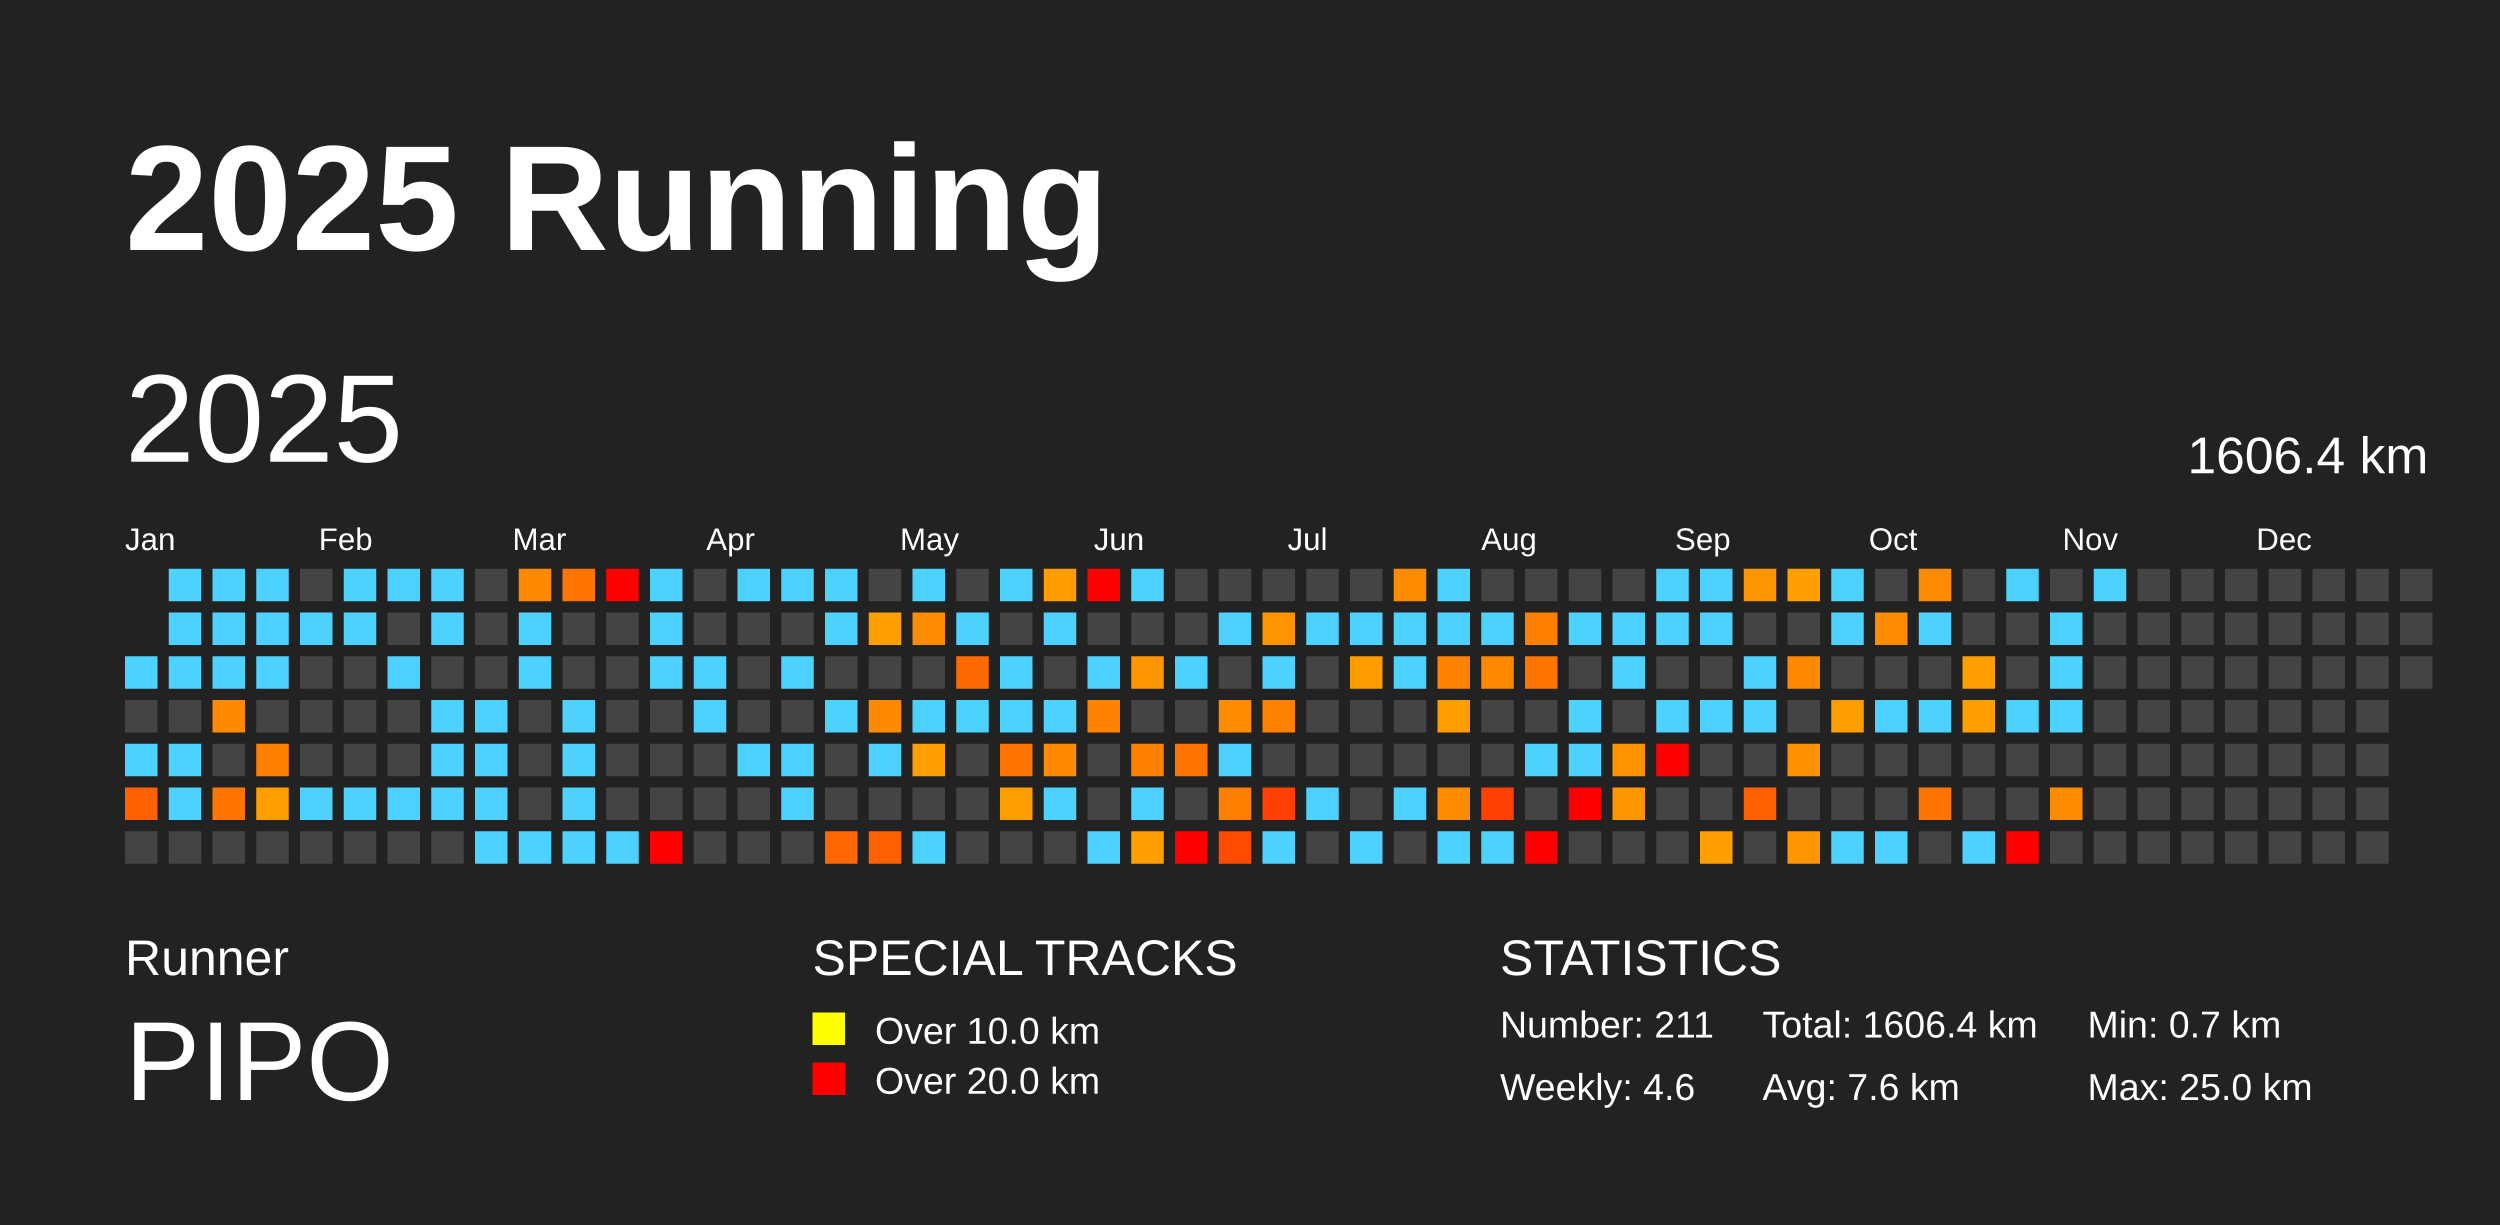
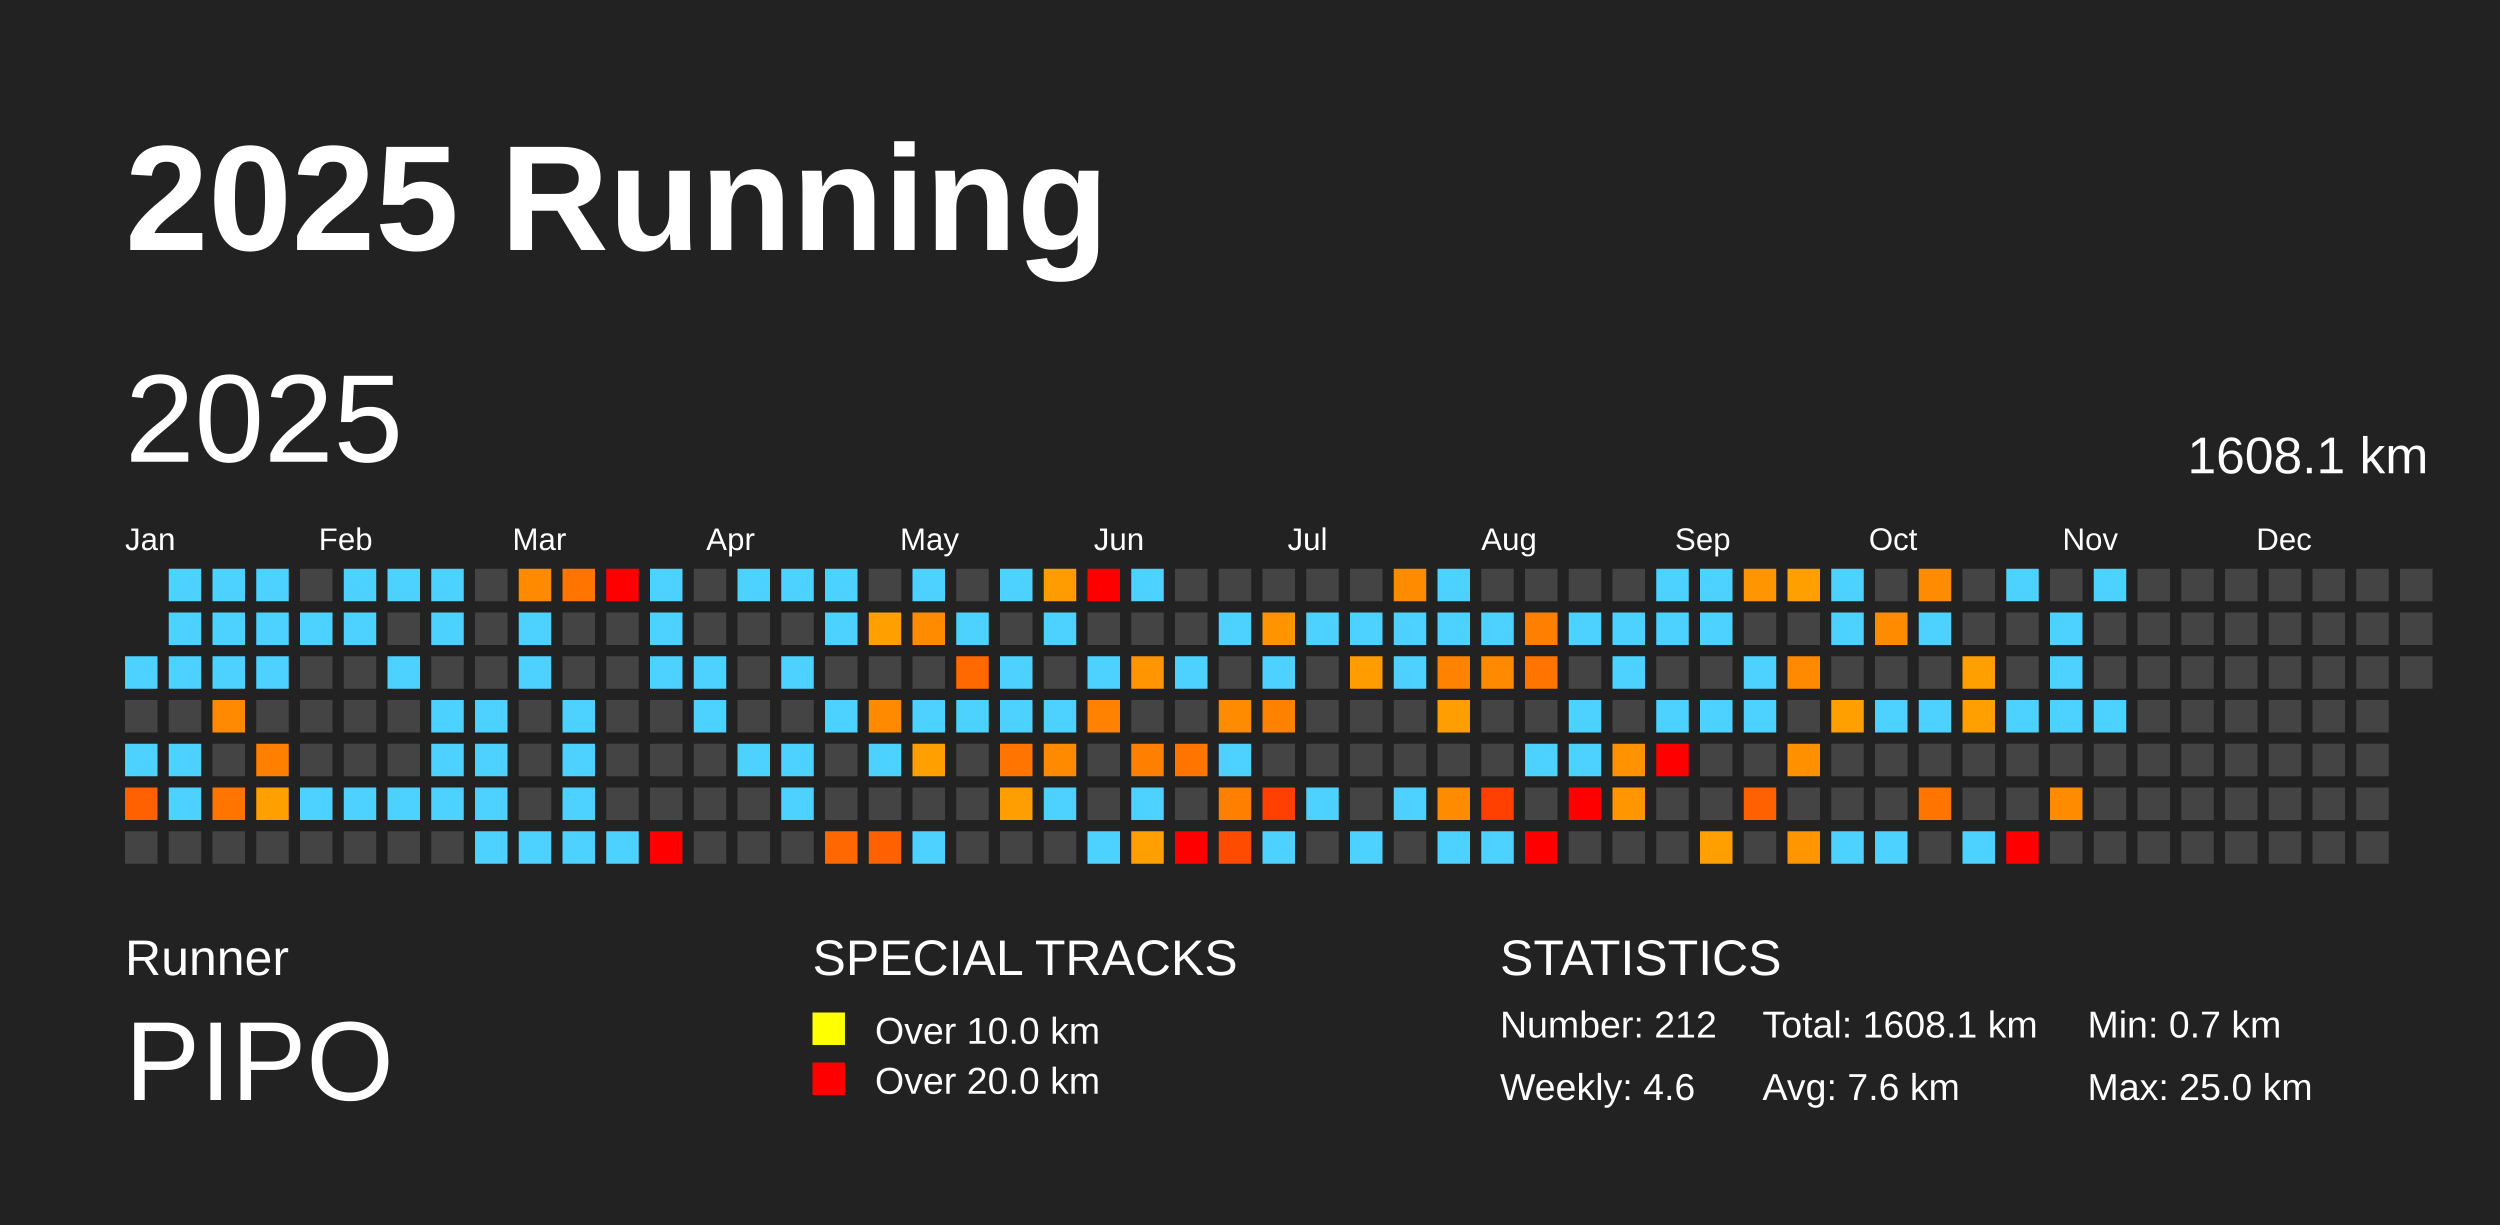
<svg xmlns="http://www.w3.org/2000/svg" baseProfile="full" height="98mm" version="1.1" viewBox="0,0,200,98" width="200mm">
  <defs />
  <rect fill="#222222" height="98" width="200" x="0" y="0" />
  <text fill="#FFFFFF" style="font-size:12px; font-family:Arial; font-weight:bold;" x="10" y="20">2025 Running</text>
  <text fill="#FFFFFF" style="font-size:4px; font-family:Arial" x="10" y="78">Runner</text>
  <text fill="#FFFFFF" style="font-size:9px; font-family:Arial" x="10" y="88">PIPO</text>
  <text fill="#FFFFFF" style="font-size:4px; font-family:Arial" x="65" y="78">SPECIAL TRACKS</text>
  <rect fill="yellow" height="2.6" width="2.6" x="65" y="81" />
  <text fill="#FFFFFF" style="font-size:3px; font-family:Arial" x="70" y="83.5">Over 10.0 km</text>
  <rect fill="red" height="2.6" width="2.6" x="65" y="85" />
  <text fill="#FFFFFF" style="font-size:3px; font-family:Arial" x="70" y="87.5">Over 20.0 km</text>
  <text fill="#FFFFFF" style="font-size:4px; font-family:Arial" x="120" y="78">STATISTICS</text>
-   <text fill="#FFFFFF" style="font-size:3px; font-family:Arial" x="120" y="83">Number: 211</text>
+   <text fill="#FFFFFF" style="font-size:3px; font-family:Arial" x="120" y="83">Number: 212</text>
  <text fill="#FFFFFF" style="font-size:3px; font-family:Arial" x="120" y="88">Weekly: 4.6</text>
-   <text fill="#FFFFFF" style="font-size:3px; font-family:Arial" x="141" y="83">Total: 1606.4 km</text>
+   <text fill="#FFFFFF" style="font-size:3px; font-family:Arial" x="141" y="83">Total: 1608.1 km</text>
  <text fill="#FFFFFF" style="font-size:3px; font-family:Arial" x="141" y="88">Avg: 7.6 km</text>
  <text fill="#FFFFFF" style="font-size:3px; font-family:Arial" x="167" y="83">Min: 0.7 km</text>
  <text fill="#FFFFFF" style="font-size:3px; font-family:Arial" x="167" y="88">Max: 25.0 km</text>
  <text dominant-baseline="hanging" fill="#FFFFFF" style="font-size:10.0px; font-family:Arial;" x="10" y="30">2025</text>
-   <text dominant-baseline="hanging" fill="#FFFFFF" style="font-size:4.125px; font-family:Arial;" x="175" y="35">1606.4 km</text>
+   <text dominant-baseline="hanging" fill="#FFFFFF" style="font-size:4.125px; font-family:Arial;" x="175" y="35">1608.1 km</text>
  <text fill="#FFFFFF" style="font-size:2.5px; font-family:Arial" x="10.0" y="44">Jan</text>
  <text fill="#FFFFFF" style="font-size:2.5px; font-family:Arial" x="25.5" y="44">Feb</text>
  <text fill="#FFFFFF" style="font-size:2.5px; font-family:Arial" x="41.0" y="44">Mar</text>
  <text fill="#FFFFFF" style="font-size:2.5px; font-family:Arial" x="56.5" y="44">Apr</text>
  <text fill="#FFFFFF" style="font-size:2.5px; font-family:Arial" x="72.0" y="44">May</text>
  <text fill="#FFFFFF" style="font-size:2.5px; font-family:Arial" x="87.5" y="44">Jun</text>
  <text fill="#FFFFFF" style="font-size:2.5px; font-family:Arial" x="103.0" y="44">Jul</text>
  <text fill="#FFFFFF" style="font-size:2.5px; font-family:Arial" x="118.5" y="44">Aug</text>
  <text fill="#FFFFFF" style="font-size:2.5px; font-family:Arial" x="134.0" y="44">Sep</text>
  <text fill="#FFFFFF" style="font-size:2.5px; font-family:Arial" x="149.5" y="44">Oct</text>
  <text fill="#FFFFFF" style="font-size:2.5px; font-family:Arial" x="165.0" y="44">Nov</text>
  <text fill="#FFFFFF" style="font-size:2.5px; font-family:Arial" x="180.5" y="44">Dec</text>
  <rect fill="#4dd2ff" height="2.6" width="2.6" x="10.0" y="52.5" />
  <rect fill="#444444" height="2.6" width="2.6" x="10.0" y="56.0" />
  <rect fill="#4dd2ff" height="2.6" width="2.6" x="10.0" y="59.5" />
  <rect fill="#ff6000" height="2.6" width="2.6" x="10.0" y="63.0" />
  <rect fill="#444444" height="2.6" width="2.6" x="10.0" y="66.5" />
  <rect fill="#4dd2ff" height="2.6" width="2.6" x="13.5" y="45.5" />
  <rect fill="#4dd2ff" height="2.6" width="2.6" x="13.5" y="49.0" />
  <rect fill="#4dd2ff" height="2.6" width="2.6" x="13.5" y="52.5" />
  <rect fill="#444444" height="2.6" width="2.6" x="13.5" y="56.0" />
  <rect fill="#4dd2ff" height="2.6" width="2.6" x="13.5" y="59.5" />
  <rect fill="#4dd2ff" height="2.6" width="2.6" x="13.5" y="63.0" />
  <rect fill="#444444" height="2.6" width="2.6" x="13.5" y="66.5" />
  <rect fill="#4dd2ff" height="2.6" width="2.6" x="17.0" y="45.5" />
  <rect fill="#4dd2ff" height="2.6" width="2.6" x="17.0" y="49.0" />
  <rect fill="#4dd2ff" height="2.6" width="2.6" x="17.0" y="52.5" />
  <rect fill="#ff8a00" height="2.6" width="2.6" x="17.0" y="56.0" />
  <rect fill="#444444" height="2.6" width="2.6" x="17.0" y="59.5" />
  <rect fill="#ff7500" height="2.6" width="2.6" x="17.0" y="63.0" />
  <rect fill="#444444" height="2.6" width="2.6" x="17.0" y="66.5" />
  <rect fill="#4dd2ff" height="2.6" width="2.6" x="20.5" y="45.5" />
  <rect fill="#4dd2ff" height="2.6" width="2.6" x="20.5" y="49.0" />
  <rect fill="#4dd2ff" height="2.6" width="2.6" x="20.5" y="52.5" />
  <rect fill="#444444" height="2.6" width="2.6" x="20.5" y="56.0" />
  <rect fill="#ff8000" height="2.6" width="2.6" x="20.5" y="59.5" />
  <rect fill="#ff9f00" height="2.6" width="2.6" x="20.5" y="63.0" />
  <rect fill="#444444" height="2.6" width="2.6" x="20.5" y="66.5" />
  <rect fill="#444444" height="2.6" width="2.6" x="24.0" y="45.5" />
  <rect fill="#4dd2ff" height="2.6" width="2.6" x="24.0" y="49.0" />
  <rect fill="#444444" height="2.6" width="2.6" x="24.0" y="52.5" />
  <rect fill="#444444" height="2.6" width="2.6" x="24.0" y="56.0" />
  <rect fill="#444444" height="2.6" width="2.6" x="24.0" y="59.5" />
  <rect fill="#4dd2ff" height="2.6" width="2.6" x="24.0" y="63.0" />
  <rect fill="#444444" height="2.6" width="2.6" x="24.0" y="66.5" />
  <rect fill="#4dd2ff" height="2.6" width="2.6" x="27.5" y="45.5" />
  <rect fill="#4dd2ff" height="2.6" width="2.6" x="27.5" y="49.0" />
  <rect fill="#444444" height="2.6" width="2.6" x="27.5" y="52.5" />
  <rect fill="#444444" height="2.6" width="2.6" x="27.5" y="56.0" />
  <rect fill="#444444" height="2.6" width="2.6" x="27.5" y="59.5" />
  <rect fill="#4dd2ff" height="2.6" width="2.6" x="27.5" y="63.0" />
  <rect fill="#444444" height="2.6" width="2.6" x="27.5" y="66.5" />
  <rect fill="#4dd2ff" height="2.6" width="2.6" x="31.0" y="45.5" />
  <rect fill="#444444" height="2.6" width="2.6" x="31.0" y="49.0" />
  <rect fill="#4dd2ff" height="2.6" width="2.6" x="31.0" y="52.5" />
  <rect fill="#444444" height="2.6" width="2.6" x="31.0" y="56.0" />
  <rect fill="#444444" height="2.6" width="2.6" x="31.0" y="59.5" />
  <rect fill="#4dd2ff" height="2.6" width="2.6" x="31.0" y="63.0" />
  <rect fill="#444444" height="2.6" width="2.6" x="31.0" y="66.5" />
  <rect fill="#4dd2ff" height="2.6" width="2.6" x="34.5" y="45.5" />
  <rect fill="#4dd2ff" height="2.6" width="2.6" x="34.5" y="49.0" />
  <rect fill="#444444" height="2.6" width="2.6" x="34.5" y="52.5" />
  <rect fill="#4dd2ff" height="2.6" width="2.6" x="34.5" y="56.0" />
  <rect fill="#4dd2ff" height="2.6" width="2.6" x="34.5" y="59.5" />
  <rect fill="#4dd2ff" height="2.6" width="2.6" x="34.5" y="63.0" />
  <rect fill="#444444" height="2.6" width="2.6" x="34.5" y="66.5" />
  <rect fill="#444444" height="2.6" width="2.6" x="38.0" y="45.5" />
  <rect fill="#444444" height="2.6" width="2.6" x="38.0" y="49.0" />
  <rect fill="#444444" height="2.6" width="2.6" x="38.0" y="52.5" />
  <rect fill="#4dd2ff" height="2.6" width="2.6" x="38.0" y="56.0" />
  <rect fill="#4dd2ff" height="2.6" width="2.6" x="38.0" y="59.5" />
  <rect fill="#4dd2ff" height="2.6" width="2.6" x="38.0" y="63.0" />
  <rect fill="#4dd2ff" height="2.6" width="2.6" x="38.0" y="66.5" />
  <rect fill="#ff8a00" height="2.6" width="2.6" x="41.5" y="45.5" />
  <rect fill="#4dd2ff" height="2.6" width="2.6" x="41.5" y="49.0" />
  <rect fill="#4dd2ff" height="2.6" width="2.6" x="41.5" y="52.5" />
  <rect fill="#444444" height="2.6" width="2.6" x="41.5" y="56.0" />
  <rect fill="#444444" height="2.6" width="2.6" x="41.5" y="59.5" />
  <rect fill="#444444" height="2.6" width="2.6" x="41.5" y="63.0" />
  <rect fill="#4dd2ff" height="2.6" width="2.6" x="41.5" y="66.5" />
  <rect fill="#ff7500" height="2.6" width="2.6" x="45.0" y="45.5" />
  <rect fill="#444444" height="2.6" width="2.6" x="45.0" y="49.0" />
  <rect fill="#444444" height="2.6" width="2.6" x="45.0" y="52.5" />
  <rect fill="#4dd2ff" height="2.6" width="2.6" x="45.0" y="56.0" />
  <rect fill="#4dd2ff" height="2.6" width="2.6" x="45.0" y="59.5" />
  <rect fill="#4dd2ff" height="2.6" width="2.6" x="45.0" y="63.0" />
  <rect fill="#4dd2ff" height="2.6" width="2.6" x="45.0" y="66.5" />
  <rect fill="red" height="2.6" width="2.6" x="48.5" y="45.5" />
  <rect fill="#444444" height="2.6" width="2.6" x="48.5" y="49.0" />
  <rect fill="#444444" height="2.6" width="2.6" x="48.5" y="52.5" />
  <rect fill="#444444" height="2.6" width="2.6" x="48.5" y="56.0" />
  <rect fill="#444444" height="2.6" width="2.6" x="48.5" y="59.5" />
  <rect fill="#444444" height="2.6" width="2.6" x="48.5" y="63.0" />
  <rect fill="#4dd2ff" height="2.6" width="2.6" x="48.5" y="66.5" />
  <rect fill="#4dd2ff" height="2.6" width="2.6" x="52.0" y="45.5" />
  <rect fill="#4dd2ff" height="2.6" width="2.6" x="52.0" y="49.0" />
  <rect fill="#4dd2ff" height="2.6" width="2.6" x="52.0" y="52.5" />
  <rect fill="#444444" height="2.6" width="2.6" x="52.0" y="56.0" />
  <rect fill="#444444" height="2.6" width="2.6" x="52.0" y="59.5" />
  <rect fill="#444444" height="2.6" width="2.6" x="52.0" y="63.0" />
  <rect fill="red" height="2.6" width="2.6" x="52.0" y="66.5" />
  <rect fill="#444444" height="2.6" width="2.6" x="55.5" y="45.5" />
  <rect fill="#444444" height="2.6" width="2.6" x="55.5" y="49.0" />
  <rect fill="#4dd2ff" height="2.6" width="2.6" x="55.5" y="52.5" />
  <rect fill="#4dd2ff" height="2.6" width="2.6" x="55.5" y="56.0" />
  <rect fill="#444444" height="2.6" width="2.6" x="55.5" y="59.5" />
  <rect fill="#444444" height="2.6" width="2.6" x="55.5" y="63.0" />
  <rect fill="#444444" height="2.6" width="2.6" x="55.5" y="66.5" />
  <rect fill="#4dd2ff" height="2.6" width="2.6" x="59.0" y="45.5" />
  <rect fill="#444444" height="2.6" width="2.6" x="59.0" y="49.0" />
  <rect fill="#444444" height="2.6" width="2.6" x="59.0" y="52.5" />
  <rect fill="#444444" height="2.6" width="2.6" x="59.0" y="56.0" />
  <rect fill="#4dd2ff" height="2.6" width="2.6" x="59.0" y="59.5" />
  <rect fill="#444444" height="2.6" width="2.6" x="59.0" y="63.0" />
  <rect fill="#444444" height="2.6" width="2.6" x="59.0" y="66.5" />
  <rect fill="#4dd2ff" height="2.6" width="2.6" x="62.5" y="45.5" />
  <rect fill="#444444" height="2.6" width="2.6" x="62.5" y="49.0" />
  <rect fill="#4dd2ff" height="2.6" width="2.6" x="62.5" y="52.5" />
  <rect fill="#444444" height="2.6" width="2.6" x="62.5" y="56.0" />
  <rect fill="#4dd2ff" height="2.6" width="2.6" x="62.5" y="59.5" />
  <rect fill="#4dd2ff" height="2.6" width="2.6" x="62.5" y="63.0" />
  <rect fill="#444444" height="2.6" width="2.6" x="62.5" y="66.5" />
  <rect fill="#4dd2ff" height="2.6" width="2.6" x="66.0" y="45.5" />
  <rect fill="#4dd2ff" height="2.6" width="2.6" x="66.0" y="49.0" />
  <rect fill="#444444" height="2.6" width="2.6" x="66.0" y="52.5" />
  <rect fill="#4dd2ff" height="2.6" width="2.6" x="66.0" y="56.0" />
  <rect fill="#444444" height="2.6" width="2.6" x="66.0" y="59.5" />
  <rect fill="#444444" height="2.6" width="2.6" x="66.0" y="63.0" />
  <rect fill="#ff6800" height="2.6" width="2.6" x="66.0" y="66.5" />
  <rect fill="#444444" height="2.6" width="2.6" x="69.5" y="45.5" />
  <rect fill="#ffa000" height="2.6" width="2.6" x="69.5" y="49.0" />
  <rect fill="#444444" height="2.6" width="2.6" x="69.5" y="52.5" />
  <rect fill="#ff8a00" height="2.6" width="2.6" x="69.5" y="56.0" />
  <rect fill="#4dd2ff" height="2.6" width="2.6" x="69.5" y="59.5" />
  <rect fill="#444444" height="2.6" width="2.6" x="69.5" y="63.0" />
  <rect fill="#ff6000" height="2.6" width="2.6" x="69.5" y="66.5" />
  <rect fill="#4dd2ff" height="2.6" width="2.6" x="73.0" y="45.5" />
  <rect fill="#ff8b00" height="2.6" width="2.6" x="73.0" y="49.0" />
  <rect fill="#444444" height="2.6" width="2.6" x="73.0" y="52.5" />
  <rect fill="#4dd2ff" height="2.6" width="2.6" x="73.0" y="56.0" />
  <rect fill="#ffa000" height="2.6" width="2.6" x="73.0" y="59.5" />
  <rect fill="#444444" height="2.6" width="2.6" x="73.0" y="63.0" />
  <rect fill="#4dd2ff" height="2.6" width="2.6" x="73.0" y="66.5" />
  <rect fill="#444444" height="2.6" width="2.6" x="76.5" y="45.5" />
  <rect fill="#4dd2ff" height="2.6" width="2.6" x="76.5" y="49.0" />
  <rect fill="#ff6900" height="2.6" width="2.6" x="76.5" y="52.5" />
  <rect fill="#4dd2ff" height="2.6" width="2.6" x="76.5" y="56.0" />
  <rect fill="#444444" height="2.6" width="2.6" x="76.5" y="59.5" />
  <rect fill="#444444" height="2.6" width="2.6" x="76.5" y="63.0" />
  <rect fill="#444444" height="2.6" width="2.6" x="76.5" y="66.5" />
  <rect fill="#4dd2ff" height="2.6" width="2.6" x="80.0" y="45.5" />
  <rect fill="#444444" height="2.6" width="2.6" x="80.0" y="49.0" />
  <rect fill="#4dd2ff" height="2.6" width="2.6" x="80.0" y="52.5" />
  <rect fill="#4dd2ff" height="2.6" width="2.6" x="80.0" y="56.0" />
  <rect fill="#ff7500" height="2.6" width="2.6" x="80.0" y="59.5" />
  <rect fill="#ff9e00" height="2.6" width="2.6" x="80.0" y="63.0" />
  <rect fill="#444444" height="2.6" width="2.6" x="80.0" y="66.5" />
  <rect fill="#ff9d00" height="2.6" width="2.6" x="83.5" y="45.5" />
  <rect fill="#4dd2ff" height="2.6" width="2.6" x="83.5" y="49.0" />
  <rect fill="#444444" height="2.6" width="2.6" x="83.5" y="52.5" />
  <rect fill="#4dd2ff" height="2.6" width="2.6" x="83.5" y="56.0" />
  <rect fill="#ff8a00" height="2.6" width="2.6" x="83.5" y="59.5" />
  <rect fill="#4dd2ff" height="2.6" width="2.6" x="83.5" y="63.0" />
  <rect fill="#444444" height="2.6" width="2.6" x="83.5" y="66.5" />
  <rect fill="red" height="2.6" width="2.6" x="87.0" y="45.5" />
  <rect fill="#444444" height="2.6" width="2.6" x="87.0" y="49.0" />
  <rect fill="#4dd2ff" height="2.6" width="2.6" x="87.0" y="52.5" />
  <rect fill="#ff8200" height="2.6" width="2.6" x="87.0" y="56.0" />
  <rect fill="#444444" height="2.6" width="2.6" x="87.0" y="59.5" />
  <rect fill="#444444" height="2.6" width="2.6" x="87.0" y="63.0" />
  <rect fill="#4dd2ff" height="2.6" width="2.6" x="87.0" y="66.5" />
  <rect fill="#4dd2ff" height="2.6" width="2.6" x="90.5" y="45.5" />
  <rect fill="#444444" height="2.6" width="2.6" x="90.5" y="49.0" />
  <rect fill="#ff9500" height="2.6" width="2.6" x="90.5" y="52.5" />
  <rect fill="#444444" height="2.6" width="2.6" x="90.5" y="56.0" />
  <rect fill="#ff8000" height="2.6" width="2.6" x="90.5" y="59.5" />
  <rect fill="#4dd2ff" height="2.6" width="2.6" x="90.5" y="63.0" />
  <rect fill="#ffa000" height="2.6" width="2.6" x="90.5" y="66.5" />
  <rect fill="#444444" height="2.6" width="2.6" x="94.0" y="45.5" />
  <rect fill="#444444" height="2.6" width="2.6" x="94.0" y="49.0" />
  <rect fill="#4dd2ff" height="2.6" width="2.6" x="94.0" y="52.5" />
  <rect fill="#444444" height="2.6" width="2.6" x="94.0" y="56.0" />
  <rect fill="#ff7500" height="2.6" width="2.6" x="94.0" y="59.5" />
  <rect fill="#444444" height="2.6" width="2.6" x="94.0" y="63.0" />
  <rect fill="red" height="2.6" width="2.6" x="94.0" y="66.5" />
  <rect fill="#444444" height="2.6" width="2.6" x="97.5" y="45.5" />
  <rect fill="#4dd2ff" height="2.6" width="2.6" x="97.5" y="49.0" />
  <rect fill="#444444" height="2.6" width="2.6" x="97.5" y="52.5" />
  <rect fill="#ff8c00" height="2.6" width="2.6" x="97.5" y="56.0" />
  <rect fill="#4dd2ff" height="2.6" width="2.6" x="97.5" y="59.5" />
  <rect fill="#ff8000" height="2.6" width="2.6" x="97.5" y="63.0" />
  <rect fill="#ff4b00" height="2.6" width="2.6" x="97.5" y="66.5" />
  <rect fill="#444444" height="2.6" width="2.6" x="101.0" y="45.5" />
  <rect fill="#ff9400" height="2.6" width="2.6" x="101.0" y="49.0" />
  <rect fill="#4dd2ff" height="2.6" width="2.6" x="101.0" y="52.5" />
  <rect fill="#ff8100" height="2.6" width="2.6" x="101.0" y="56.0" />
  <rect fill="#444444" height="2.6" width="2.6" x="101.0" y="59.5" />
  <rect fill="#ff4000" height="2.6" width="2.6" x="101.0" y="63.0" />
  <rect fill="#4dd2ff" height="2.6" width="2.6" x="101.0" y="66.5" />
  <rect fill="#444444" height="2.6" width="2.6" x="104.5" y="45.5" />
  <rect fill="#4dd2ff" height="2.6" width="2.6" x="104.5" y="49.0" />
  <rect fill="#444444" height="2.6" width="2.6" x="104.5" y="52.5" />
  <rect fill="#444444" height="2.6" width="2.6" x="104.5" y="56.0" />
  <rect fill="#444444" height="2.6" width="2.6" x="104.5" y="59.5" />
  <rect fill="#4dd2ff" height="2.6" width="2.6" x="104.5" y="63.0" />
  <rect fill="#444444" height="2.6" width="2.6" x="104.5" y="66.5" />
  <rect fill="#444444" height="2.6" width="2.6" x="108.0" y="45.5" />
  <rect fill="#4dd2ff" height="2.6" width="2.6" x="108.0" y="49.0" />
  <rect fill="#ff9c00" height="2.6" width="2.6" x="108.0" y="52.5" />
  <rect fill="#444444" height="2.6" width="2.6" x="108.0" y="56.0" />
  <rect fill="#444444" height="2.6" width="2.6" x="108.0" y="59.5" />
  <rect fill="#444444" height="2.6" width="2.6" x="108.0" y="63.0" />
  <rect fill="#4dd2ff" height="2.6" width="2.6" x="108.0" y="66.5" />
  <rect fill="#ff8b00" height="2.6" width="2.6" x="111.5" y="45.5" />
  <rect fill="#4dd2ff" height="2.6" width="2.6" x="111.5" y="49.0" />
  <rect fill="#4dd2ff" height="2.6" width="2.6" x="111.5" y="52.5" />
  <rect fill="#444444" height="2.6" width="2.6" x="111.5" y="56.0" />
  <rect fill="#444444" height="2.6" width="2.6" x="111.5" y="59.5" />
  <rect fill="#4dd2ff" height="2.6" width="2.6" x="111.5" y="63.0" />
  <rect fill="#444444" height="2.6" width="2.6" x="111.5" y="66.5" />
  <rect fill="#4dd2ff" height="2.6" width="2.6" x="115.0" y="45.5" />
  <rect fill="#4dd2ff" height="2.6" width="2.6" x="115.0" y="49.0" />
  <rect fill="#ff8300" height="2.6" width="2.6" x="115.0" y="52.5" />
  <rect fill="#ff9e00" height="2.6" width="2.6" x="115.0" y="56.0" />
  <rect fill="#444444" height="2.6" width="2.6" x="115.0" y="59.5" />
  <rect fill="#ff8b00" height="2.6" width="2.6" x="115.0" y="63.0" />
  <rect fill="#4dd2ff" height="2.6" width="2.6" x="115.0" y="66.5" />
  <rect fill="#444444" height="2.6" width="2.6" x="118.5" y="45.5" />
  <rect fill="#4dd2ff" height="2.6" width="2.6" x="118.5" y="49.0" />
  <rect fill="#ff8a00" height="2.6" width="2.6" x="118.5" y="52.5" />
  <rect fill="#444444" height="2.6" width="2.6" x="118.5" y="56.0" />
  <rect fill="#444444" height="2.6" width="2.6" x="118.5" y="59.5" />
  <rect fill="#ff4000" height="2.6" width="2.6" x="118.5" y="63.0" />
  <rect fill="#4dd2ff" height="2.6" width="2.6" x="118.5" y="66.5" />
  <rect fill="#444444" height="2.6" width="2.6" x="122.0" y="45.5" />
  <rect fill="#ff8000" height="2.6" width="2.6" x="122.0" y="49.0" />
  <rect fill="#ff7500" height="2.6" width="2.6" x="122.0" y="52.5" />
  <rect fill="#444444" height="2.6" width="2.6" x="122.0" y="56.0" />
  <rect fill="#4dd2ff" height="2.6" width="2.6" x="122.0" y="59.5" />
  <rect fill="#444444" height="2.6" width="2.6" x="122.0" y="63.0" />
  <rect fill="red" height="2.6" width="2.6" x="122.0" y="66.5" />
  <rect fill="#444444" height="2.6" width="2.6" x="125.5" y="45.5" />
  <rect fill="#4dd2ff" height="2.6" width="2.6" x="125.5" y="49.0" />
  <rect fill="#444444" height="2.6" width="2.6" x="125.5" y="52.5" />
  <rect fill="#4dd2ff" height="2.6" width="2.6" x="125.5" y="56.0" />
  <rect fill="#4dd2ff" height="2.6" width="2.6" x="125.5" y="59.5" />
  <rect fill="red" height="2.6" width="2.6" x="125.5" y="63.0" />
  <rect fill="#444444" height="2.6" width="2.6" x="125.5" y="66.5" />
  <rect fill="#444444" height="2.6" width="2.6" x="129.0" y="45.5" />
  <rect fill="#4dd2ff" height="2.6" width="2.6" x="129.0" y="49.0" />
  <rect fill="#4dd2ff" height="2.6" width="2.6" x="129.0" y="52.5" />
  <rect fill="#444444" height="2.6" width="2.6" x="129.0" y="56.0" />
  <rect fill="#ff9200" height="2.6" width="2.6" x="129.0" y="59.5" />
  <rect fill="#ff9600" height="2.6" width="2.6" x="129.0" y="63.0" />
  <rect fill="#444444" height="2.6" width="2.6" x="129.0" y="66.5" />
  <rect fill="#4dd2ff" height="2.6" width="2.6" x="132.5" y="45.5" />
  <rect fill="#4dd2ff" height="2.6" width="2.6" x="132.5" y="49.0" />
  <rect fill="#444444" height="2.6" width="2.6" x="132.5" y="52.5" />
  <rect fill="#4dd2ff" height="2.6" width="2.6" x="132.5" y="56.0" />
  <rect fill="red" height="2.6" width="2.6" x="132.5" y="59.5" />
  <rect fill="#444444" height="2.6" width="2.6" x="132.5" y="63.0" />
  <rect fill="#444444" height="2.6" width="2.6" x="132.5" y="66.5" />
  <rect fill="#4dd2ff" height="2.6" width="2.6" x="136.0" y="45.5" />
  <rect fill="#4dd2ff" height="2.6" width="2.6" x="136.0" y="49.0" />
  <rect fill="#444444" height="2.6" width="2.6" x="136.0" y="52.5" />
  <rect fill="#4dd2ff" height="2.6" width="2.6" x="136.0" y="56.0" />
  <rect fill="#444444" height="2.6" width="2.6" x="136.0" y="59.5" />
  <rect fill="#444444" height="2.6" width="2.6" x="136.0" y="63.0" />
  <rect fill="#ffa000" height="2.6" width="2.6" x="136.0" y="66.5" />
  <rect fill="#ff9500" height="2.6" width="2.6" x="139.5" y="45.5" />
  <rect fill="#444444" height="2.6" width="2.6" x="139.5" y="49.0" />
  <rect fill="#4dd2ff" height="2.6" width="2.6" x="139.5" y="52.5" />
  <rect fill="#4dd2ff" height="2.6" width="2.6" x="139.5" y="56.0" />
  <rect fill="#444444" height="2.6" width="2.6" x="139.5" y="59.5" />
  <rect fill="#ff6000" height="2.6" width="2.6" x="139.5" y="63.0" />
  <rect fill="#444444" height="2.6" width="2.6" x="139.5" y="66.5" />
  <rect fill="#ffa000" height="2.6" width="2.6" x="143.0" y="45.5" />
  <rect fill="#444444" height="2.6" width="2.6" x="143.0" y="49.0" />
  <rect fill="#ff8a00" height="2.6" width="2.6" x="143.0" y="52.5" />
  <rect fill="#444444" height="2.6" width="2.6" x="143.0" y="56.0" />
  <rect fill="#ff9100" height="2.6" width="2.6" x="143.0" y="59.5" />
  <rect fill="#444444" height="2.6" width="2.6" x="143.0" y="63.0" />
  <rect fill="#ff9500" height="2.6" width="2.6" x="143.0" y="66.5" />
  <rect fill="#4dd2ff" height="2.6" width="2.6" x="146.5" y="45.5" />
  <rect fill="#4dd2ff" height="2.6" width="2.6" x="146.5" y="49.0" />
  <rect fill="#444444" height="2.6" width="2.6" x="146.5" y="52.5" />
  <rect fill="#ffa000" height="2.6" width="2.6" x="146.5" y="56.0" />
  <rect fill="#444444" height="2.6" width="2.6" x="146.5" y="59.5" />
  <rect fill="#444444" height="2.6" width="2.6" x="146.5" y="63.0" />
  <rect fill="#4dd2ff" height="2.6" width="2.6" x="146.5" y="66.5" />
  <rect fill="#444444" height="2.6" width="2.6" x="150.0" y="45.5" />
  <rect fill="#ff8b00" height="2.6" width="2.6" x="150.0" y="49.0" />
  <rect fill="#444444" height="2.6" width="2.6" x="150.0" y="52.5" />
  <rect fill="#4dd2ff" height="2.6" width="2.6" x="150.0" y="56.0" />
  <rect fill="#444444" height="2.6" width="2.6" x="150.0" y="59.5" />
  <rect fill="#444444" height="2.6" width="2.6" x="150.0" y="63.0" />
  <rect fill="#4dd2ff" height="2.6" width="2.6" x="150.0" y="66.5" />
  <rect fill="#ff8b00" height="2.6" width="2.6" x="153.5" y="45.5" />
  <rect fill="#4dd2ff" height="2.6" width="2.6" x="153.5" y="49.0" />
  <rect fill="#444444" height="2.6" width="2.6" x="153.5" y="52.5" />
  <rect fill="#4dd2ff" height="2.6" width="2.6" x="153.5" y="56.0" />
  <rect fill="#444444" height="2.6" width="2.6" x="153.5" y="59.5" />
  <rect fill="#ff7500" height="2.6" width="2.6" x="153.5" y="63.0" />
  <rect fill="#444444" height="2.6" width="2.6" x="153.5" y="66.5" />
  <rect fill="#444444" height="2.6" width="2.6" x="157.0" y="45.5" />
  <rect fill="#444444" height="2.6" width="2.6" x="157.0" y="49.0" />
  <rect fill="#ffa000" height="2.6" width="2.6" x="157.0" y="52.5" />
  <rect fill="#ffa000" height="2.6" width="2.6" x="157.0" y="56.0" />
  <rect fill="#444444" height="2.6" width="2.6" x="157.0" y="59.5" />
  <rect fill="#444444" height="2.6" width="2.6" x="157.0" y="63.0" />
  <rect fill="#4dd2ff" height="2.6" width="2.6" x="157.0" y="66.5" />
  <rect fill="#4dd2ff" height="2.6" width="2.6" x="160.5" y="45.5" />
  <rect fill="#444444" height="2.6" width="2.6" x="160.5" y="49.0" />
  <rect fill="#444444" height="2.6" width="2.6" x="160.5" y="52.5" />
  <rect fill="#4dd2ff" height="2.6" width="2.6" x="160.5" y="56.0" />
  <rect fill="#444444" height="2.6" width="2.6" x="160.5" y="59.5" />
  <rect fill="#444444" height="2.6" width="2.6" x="160.5" y="63.0" />
  <rect fill="red" height="2.6" width="2.6" x="160.5" y="66.5" />
  <rect fill="#444444" height="2.6" width="2.6" x="164.0" y="45.5" />
  <rect fill="#4dd2ff" height="2.6" width="2.6" x="164.0" y="49.0" />
  <rect fill="#4dd2ff" height="2.6" width="2.6" x="164.0" y="52.5" />
  <rect fill="#4dd2ff" height="2.6" width="2.6" x="164.0" y="56.0" />
  <rect fill="#444444" height="2.6" width="2.6" x="164.0" y="59.5" />
  <rect fill="#ff8b00" height="2.6" width="2.6" x="164.0" y="63.0" />
  <rect fill="#444444" height="2.6" width="2.6" x="164.0" y="66.5" />
  <rect fill="#4dd2ff" height="2.6" width="2.6" x="167.5" y="45.5" />
  <rect fill="#444444" height="2.6" width="2.6" x="167.5" y="49.0" />
  <rect fill="#444444" height="2.6" width="2.6" x="167.5" y="52.5" />
-   <rect fill="#444444" height="2.6" width="2.6" x="167.5" y="56.0" />
+   <rect fill="#4dd2ff" height="2.6" width="2.6" x="167.5" y="56.0" />
  <rect fill="#444444" height="2.6" width="2.6" x="167.5" y="59.5" />
  <rect fill="#444444" height="2.6" width="2.6" x="167.5" y="63.0" />
  <rect fill="#444444" height="2.6" width="2.6" x="167.5" y="66.5" />
  <rect fill="#444444" height="2.6" width="2.6" x="171.0" y="45.5" />
  <rect fill="#444444" height="2.6" width="2.6" x="171.0" y="49.0" />
  <rect fill="#444444" height="2.6" width="2.6" x="171.0" y="52.5" />
  <rect fill="#444444" height="2.6" width="2.6" x="171.0" y="56.0" />
  <rect fill="#444444" height="2.6" width="2.6" x="171.0" y="59.5" />
  <rect fill="#444444" height="2.6" width="2.6" x="171.0" y="63.0" />
  <rect fill="#444444" height="2.6" width="2.6" x="171.0" y="66.5" />
  <rect fill="#444444" height="2.6" width="2.6" x="174.5" y="45.5" />
  <rect fill="#444444" height="2.6" width="2.6" x="174.5" y="49.0" />
  <rect fill="#444444" height="2.6" width="2.6" x="174.5" y="52.5" />
  <rect fill="#444444" height="2.6" width="2.6" x="174.5" y="56.0" />
  <rect fill="#444444" height="2.6" width="2.6" x="174.5" y="59.5" />
  <rect fill="#444444" height="2.6" width="2.6" x="174.5" y="63.0" />
  <rect fill="#444444" height="2.6" width="2.6" x="174.5" y="66.5" />
  <rect fill="#444444" height="2.6" width="2.6" x="178.0" y="45.5" />
  <rect fill="#444444" height="2.6" width="2.6" x="178.0" y="49.0" />
  <rect fill="#444444" height="2.6" width="2.6" x="178.0" y="52.5" />
  <rect fill="#444444" height="2.6" width="2.6" x="178.0" y="56.0" />
  <rect fill="#444444" height="2.6" width="2.6" x="178.0" y="59.5" />
  <rect fill="#444444" height="2.6" width="2.6" x="178.0" y="63.0" />
  <rect fill="#444444" height="2.6" width="2.6" x="178.0" y="66.5" />
  <rect fill="#444444" height="2.6" width="2.6" x="181.5" y="45.5" />
  <rect fill="#444444" height="2.6" width="2.6" x="181.5" y="49.0" />
  <rect fill="#444444" height="2.6" width="2.6" x="181.5" y="52.5" />
  <rect fill="#444444" height="2.6" width="2.6" x="181.5" y="56.0" />
  <rect fill="#444444" height="2.6" width="2.6" x="181.5" y="59.5" />
  <rect fill="#444444" height="2.6" width="2.6" x="181.5" y="63.0" />
  <rect fill="#444444" height="2.6" width="2.6" x="181.5" y="66.5" />
  <rect fill="#444444" height="2.6" width="2.6" x="185.0" y="45.5" />
  <rect fill="#444444" height="2.6" width="2.6" x="185.0" y="49.0" />
  <rect fill="#444444" height="2.6" width="2.6" x="185.0" y="52.5" />
  <rect fill="#444444" height="2.6" width="2.6" x="185.0" y="56.0" />
  <rect fill="#444444" height="2.6" width="2.6" x="185.0" y="59.5" />
  <rect fill="#444444" height="2.6" width="2.6" x="185.0" y="63.0" />
  <rect fill="#444444" height="2.6" width="2.6" x="185.0" y="66.5" />
  <rect fill="#444444" height="2.6" width="2.6" x="188.5" y="45.5" />
  <rect fill="#444444" height="2.6" width="2.6" x="188.5" y="49.0" />
  <rect fill="#444444" height="2.6" width="2.6" x="188.5" y="52.5" />
  <rect fill="#444444" height="2.6" width="2.6" x="188.5" y="56.0" />
  <rect fill="#444444" height="2.6" width="2.6" x="188.5" y="59.5" />
  <rect fill="#444444" height="2.6" width="2.6" x="188.5" y="63.0" />
  <rect fill="#444444" height="2.6" width="2.6" x="188.5" y="66.5" />
  <rect fill="#444444" height="2.6" width="2.6" x="192.0" y="45.5" />
  <rect fill="#444444" height="2.6" width="2.6" x="192.0" y="49.0" />
  <rect fill="#444444" height="2.6" width="2.6" x="192.0" y="52.5" />
</svg>
